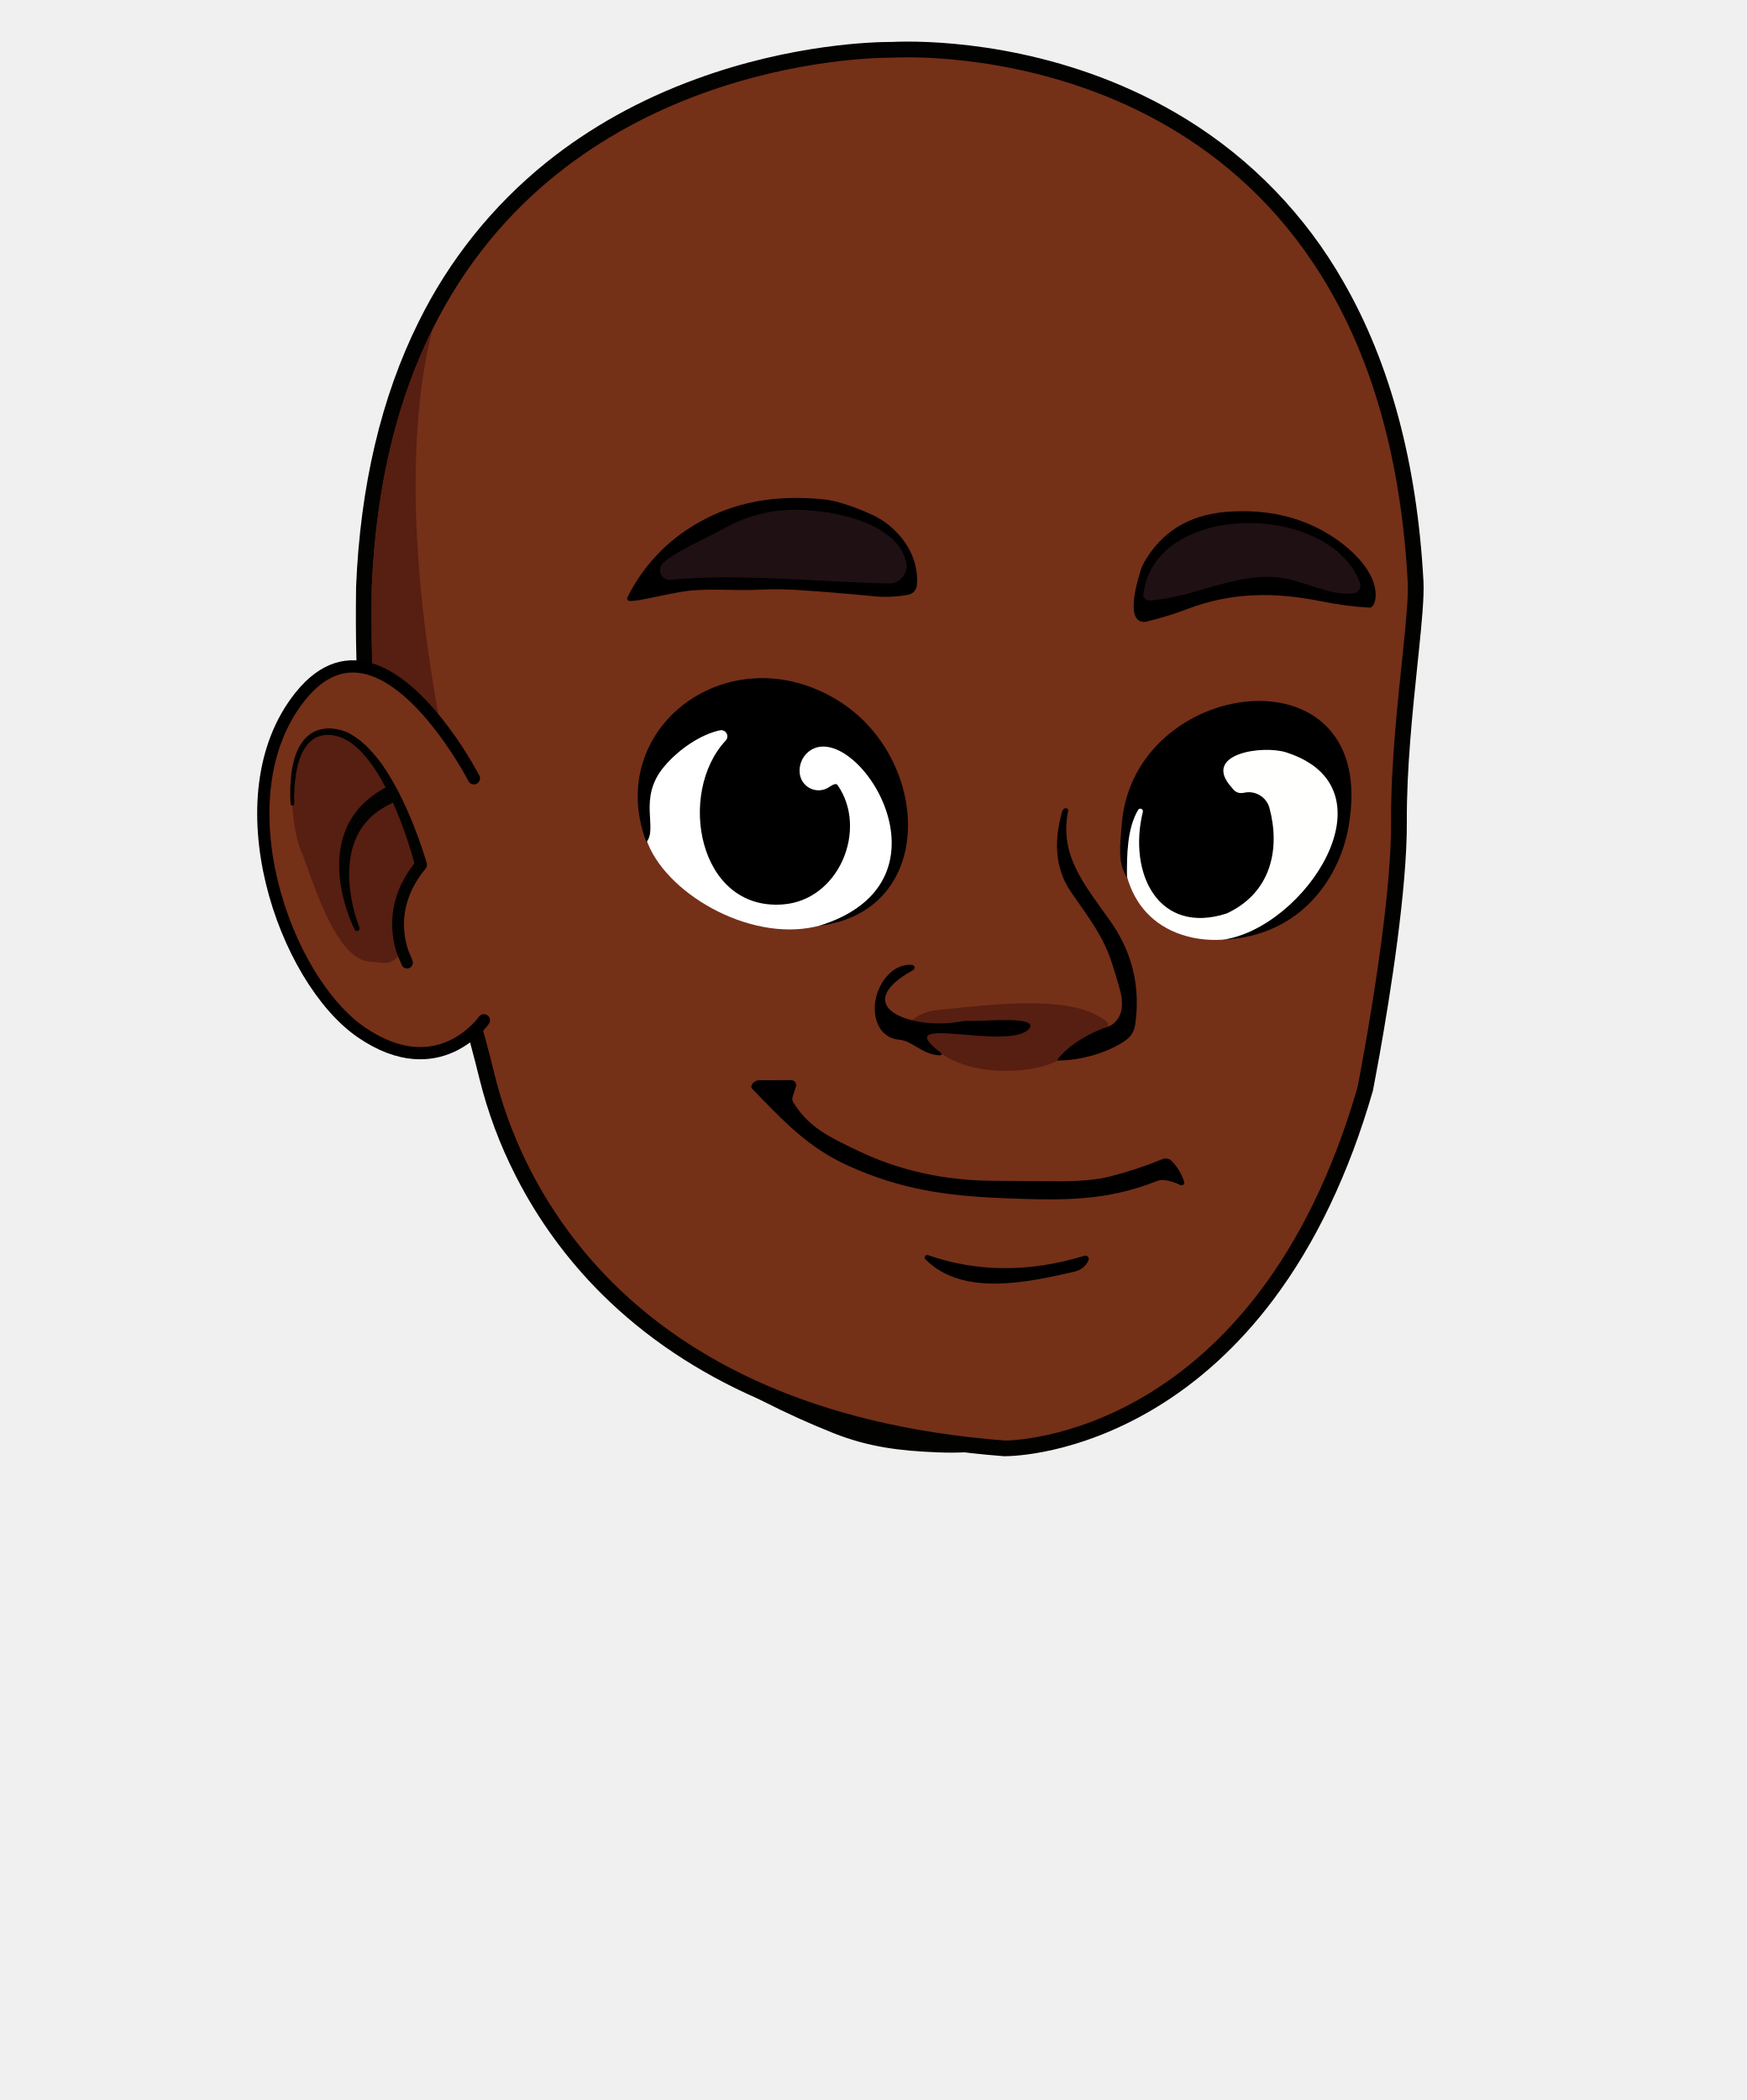
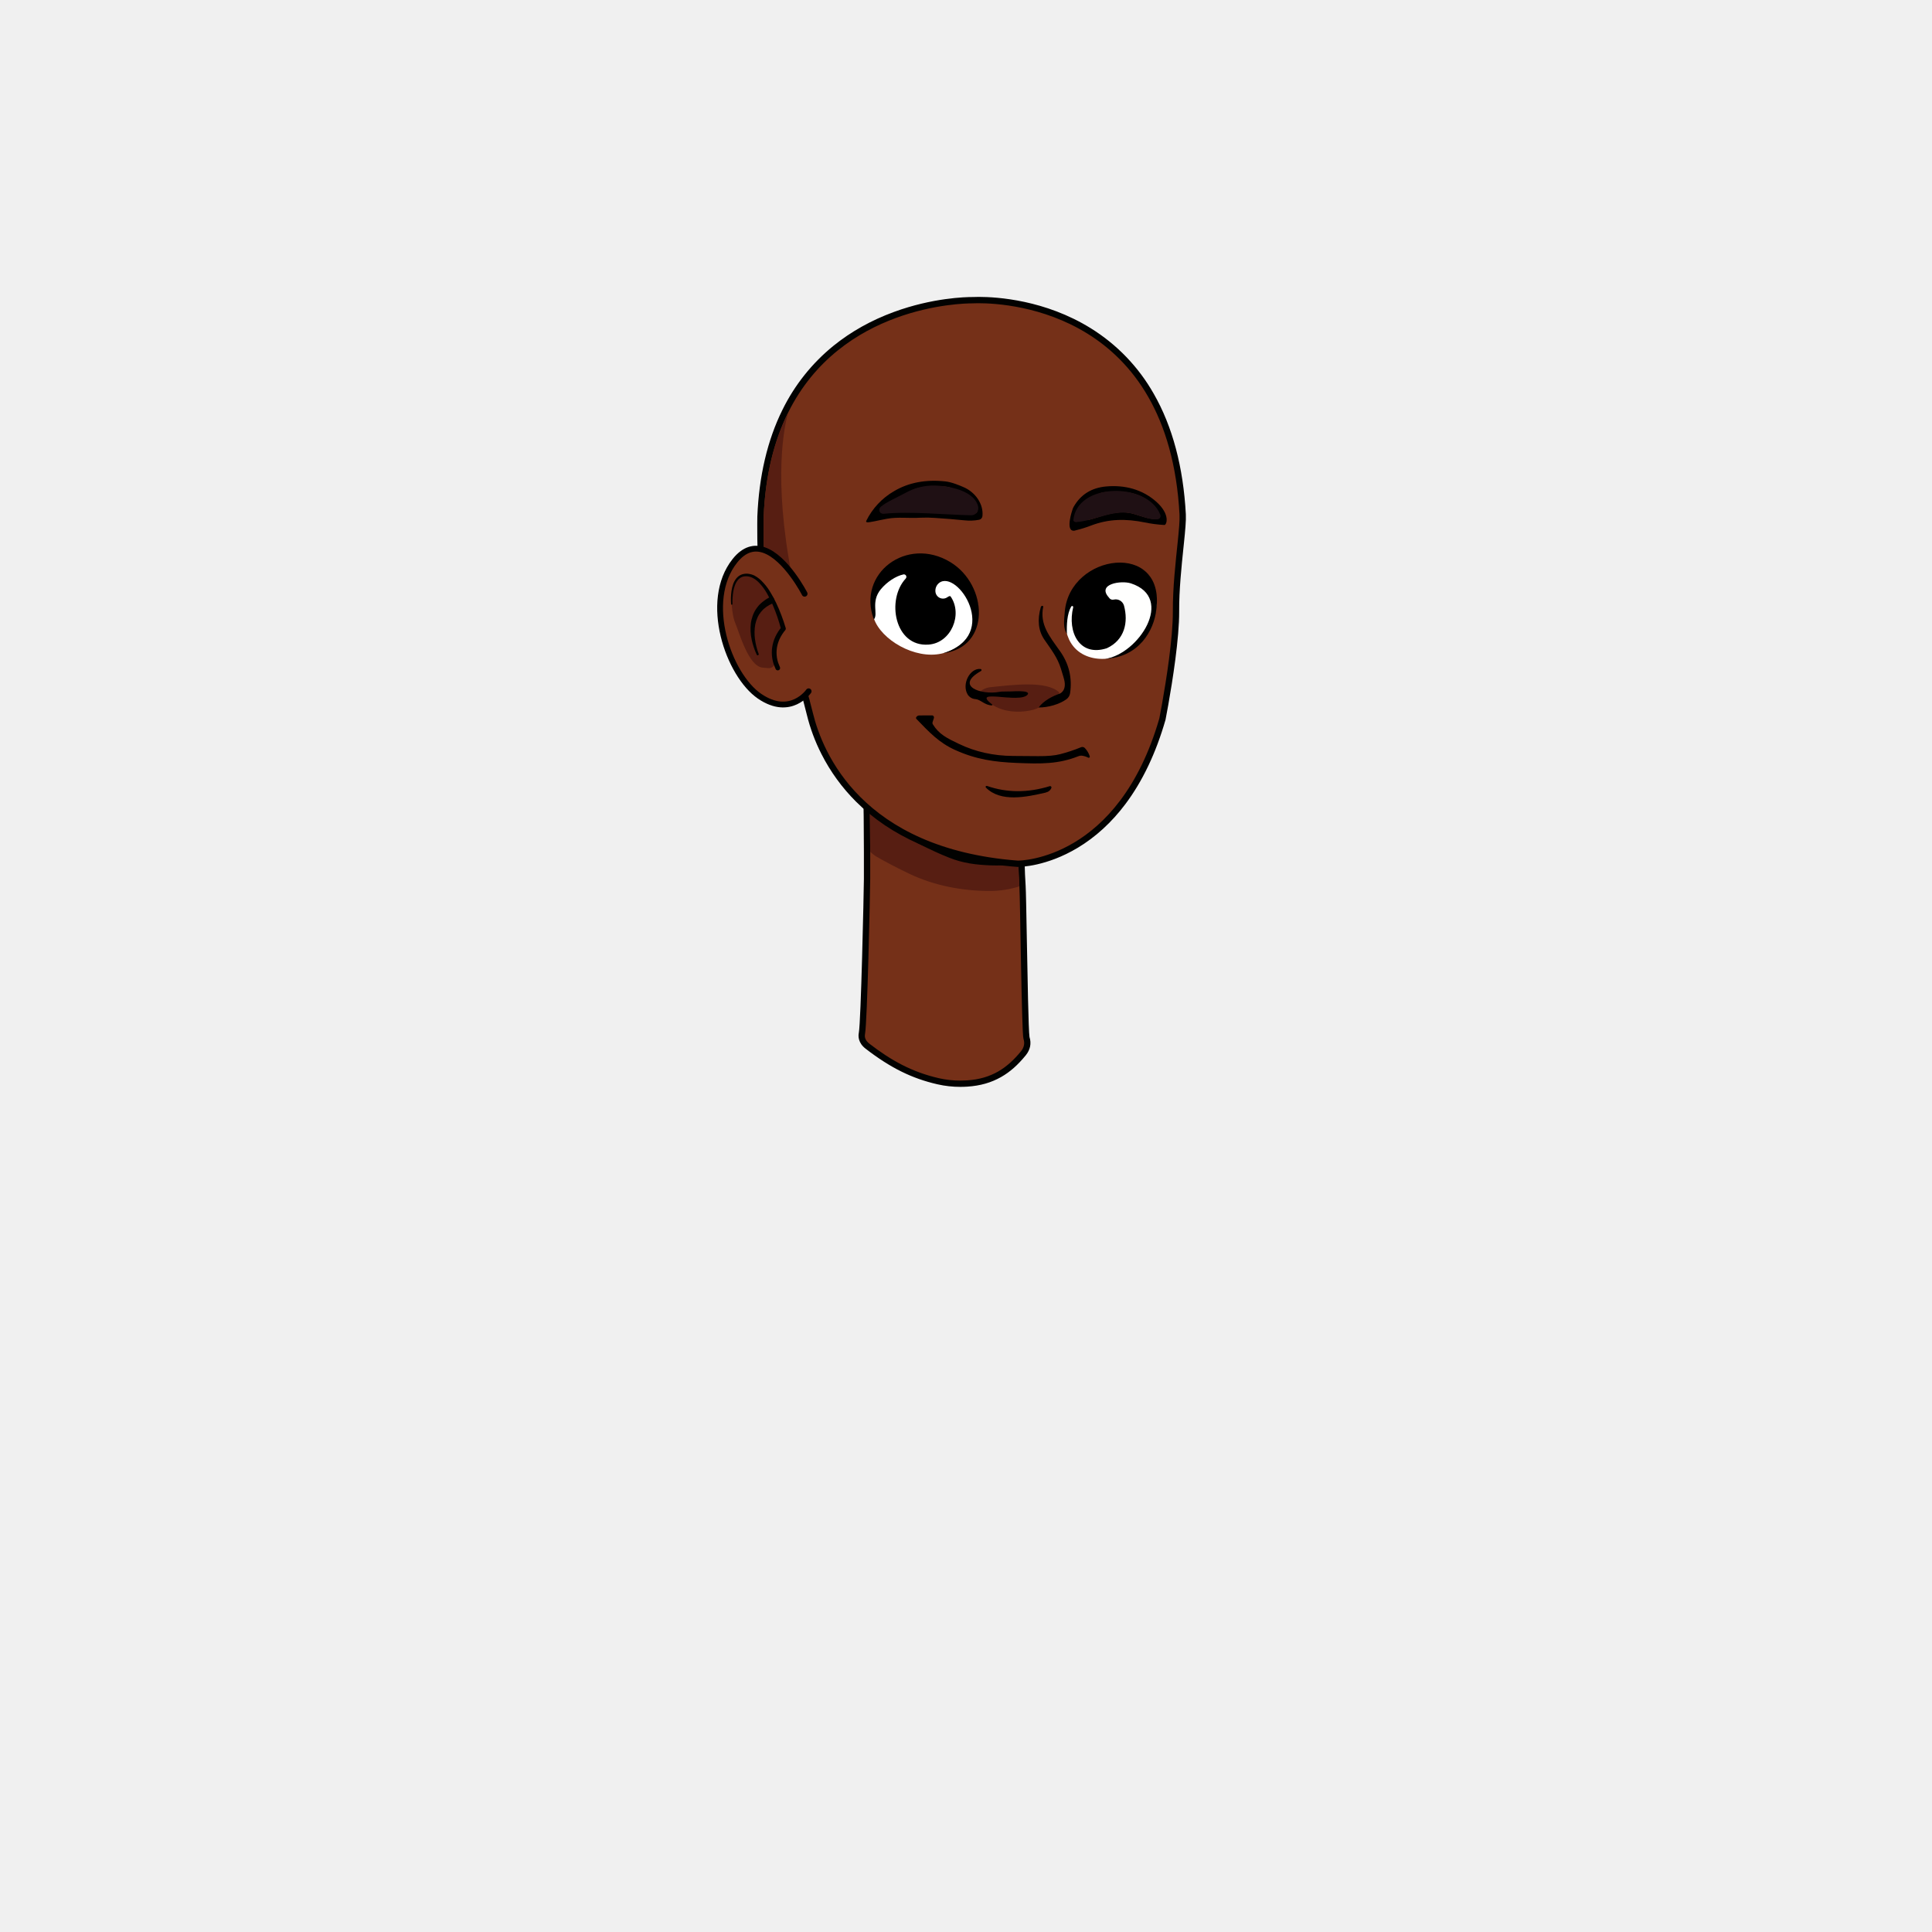
- <svg xmlns="http://www.w3.org/2000/svg" width="1000" height="1202" viewBox="0 0 1000 1202" fill="none">
-   <path d="M583 820C579.53 820.44 602.42 818.55 601 821C594.75 822.62 589.82 826.5 571.13 829.43C559.738 831.172 548.203 831.798 536.69 831.3C515.32 830.45 497.18 828.3 476.95 820.23C449.934 809.455 423.954 796.247 399.329 780.77C394.06 777.448 388.988 773.821 384.14 769.91C370.54 758.95 360.006 749.97 352.54 742.97C332.34 724 317 699.24 305 672C309.5 677.86 313 685.52 317.13 691.52C332.27 713.41 353.349 734.39 372.079 748.57C401.759 771.06 439.17 787.16 475 803C499.59 813.88 510.17 815.06 540 816C555.64 816.5 576.45 820 583 820Z" fill="#020201" />
-   <path d="M575.13 829H575C477.73 821.52 401.24 790.71 347.66 737.42C314.147 704.039 290.344 662.171 278.8 616.3C272.65 591.1 265.14 565.72 255.8 538.71C253.5 532.03 251.1 525.02 248.64 517.86L247.22 513.74C224.3 446.8 212 409.88 210.62 404C207.53 390.62 208.3 338.37 208.33 336.15V336C210.69 279 222.56 228.67 243.6 186.34C260.755 151.466 285.329 120.766 315.6 96.39C340.03 76.75 368.45 60.93 400.07 49.39C454.64 29.5 501.21 28.49 510 28.49H510.89C511.67 28.44 514.67 28.28 519.53 28.28C545.53 28.28 612.8 32.55 676.83 72.11C713.459 94.707 743.814 126.155 765.1 163.56C791.54 209.5 806.76 266.48 810.33 332.92C810.79 341.46 809.4 355.98 807.68 372.67L806.93 379.81C804.13 406.68 800.64 440.12 800.82 470.3C801.05 508.5 791.24 569.52 785.37 602.49C783.13 615.08 781.52 623.2 781.5 623.28V623.47L781.44 623.65C768.01 670.05 749.07 709.65 725.15 741.43C705.85 767.05 683.28 787.65 658.06 802.66C614.22 828.74 576.94 829 575.37 829H575.13Z" fill="#753018" />
-   <path d="M519.53 32.8C566.32 32.8 790.53 47.73 805.84 333.17C806.27 341.17 804.97 355.1 803.2 372.22C800.29 400.38 796.12 437.17 796.32 470.34C796.55 508.49 786.61 569.85 780.94 601.71C778.68 614.4 777.09 622.41 777.09 622.41C718.92 823.28 578.87 824.54 575.37 824.54H575.3C352.56 807.42 296.72 670.67 283.17 615.23C276.74 588.88 268.93 562.9 260.1 537.23C257.36 529.23 254.47 520.85 251.52 512.23C234.9 463.83 216.61 410 215 403C212 390 212.83 336.23 212.83 336.23C215.34 275.65 228.35 227.17 247.63 188.38C323.22 36.28 495.29 33 510 33H511C511 33 514 32.8 519.53 32.8ZM519.53 23.8C514.87 23.8 511.83 23.94 510.79 24H510C501.08 24 453.81 25 398.56 45.21C366.47 56.91 337.62 73 312.81 92.92C282.021 117.699 257.024 148.911 239.57 184.37C218.25 227.28 206.22 278.24 203.84 335.86V336.09C203.75 341.71 203.09 391.35 206.24 405.02C207.63 411.02 220.01 448.12 243.02 515.2L244.51 519.55C246.94 526.63 249.32 533.55 251.6 540.18C260.85 567.05 268.32 592.29 274.44 617.36C279.193 636.643 286.156 655.313 295.19 673C307.909 698.02 324.534 720.853 344.44 740.64C369.26 765.32 399.39 785.51 433.98 800.64C474.53 818.39 521.85 829.45 574.61 833.5H574.95H575.37C579.37 833.5 616.23 832.74 660.37 806.5C686.1 791.19 709.1 770.2 728.75 744.11C753 711.91 772.19 671.8 785.75 624.87L785.86 624.5L785.94 624.12C785.94 624.04 787.57 615.88 789.82 603.25C795.72 570.12 805.57 508.79 805.34 470.25C805.16 440.31 808.64 407.01 811.43 380.25C811.68 377.82 811.93 375.43 812.17 373.11C813.92 356.22 815.32 341.52 814.85 332.65C811.23 265.5 795.85 207.85 769.03 161.3C747.369 123.26 716.488 91.279 679.23 68.3C614.2 28.13 545.89 23.8 519.54 23.8H519.53Z" fill="#020201" />
-   <path d="M251.52 512.28C234.9 463.83 216.61 410 215 403C212 390 212.83 336.23 212.83 336.23C215.34 275.65 228.35 227.17 247.63 188.38C239.63 218.25 226.09 299.57 258.63 446.94C272 507.59 266 521.56 251.52 512.28Z" fill="#571E12" />
-   <path d="M271.27 445.47C271.27 445.47 217.61 341.33 171.81 398.66C126.01 455.99 162.69 560.79 207 591C251.31 621.21 277 584 277 584L271.27 445.47Z" fill="#753018" />
-   <path d="M229.13 540.159C226.59 528.999 226.66 512.209 241 494.999C241 494.999 222 422.999 191 418.999C160 414.999 166.13 472.669 172.06 486.329C177.99 499.989 191.06 548.819 211.53 550.409C214.53 550.639 217.17 550.879 219.45 551.109C220.871 551.253 222.305 551.056 223.635 550.535C224.964 550.015 226.151 549.185 227.097 548.116C228.043 547.046 228.72 545.766 229.074 544.383C229.427 542.999 229.447 541.551 229.13 540.159Z" fill="#571E12" />
-   <path d="M229.83 552.06C229.51 551.06 229.04 550.06 228.5 548.89C227.96 547.72 227.44 546.39 227.01 545.1C226.187 542.546 225.569 539.931 225.16 537.28C224.723 534.635 224.503 531.96 224.5 529.28C224.45 527.94 224.56 526.6 224.6 525.28C224.64 523.96 224.81 522.61 225.05 521.28C225.851 515.99 227.439 510.85 229.76 506.03C232.077 501.276 234.962 496.82 238.35 492.76L237.66 495.85C236.16 490 234.32 484.05 232.33 478.24C230.34 472.43 228.13 466.67 225.67 461.04C223.248 455.413 220.48 449.943 217.38 444.66C214.381 439.407 210.769 434.53 206.62 430.13C205.62 429.02 204.47 428.13 203.38 427.08C202.81 426.61 202.21 426.18 201.63 425.73C201.34 425.51 201.06 425.27 200.75 425.07L199.83 424.49C199.241 424.092 198.63 423.728 198 423.4L196.06 422.4C194.746 421.85 193.383 421.425 191.99 421.13C189.233 420.464 186.357 420.464 183.6 421.13C182.26 421.483 180.979 422.032 179.8 422.76C178.618 423.522 177.536 424.429 176.58 425.46C174.657 427.678 173.137 430.217 172.09 432.96C171.003 435.782 170.189 438.702 169.66 441.68C168.613 447.74 168.201 453.893 168.43 460.04C168.442 460.315 168.344 460.585 168.157 460.788C167.97 460.992 167.711 461.113 167.435 461.125C167.159 461.137 166.89 461.038 166.686 460.852C166.483 460.665 166.362 460.405 166.35 460.13C165.913 453.847 166.13 447.537 167 441.3C167.463 438.124 168.23 434.999 169.29 431.97C170.377 428.838 172.009 425.923 174.11 423.36C175.226 422.062 176.507 420.916 177.92 419.95C179.363 418.99 180.94 418.248 182.6 417.75C185.889 416.81 189.356 416.673 192.71 417.35C194.375 417.646 196.009 418.098 197.59 418.7L199.88 419.7C200.61 420.093 201.318 420.527 202 421L203.07 421.63C203.42 421.85 203.74 422.1 204.07 422.34C204.74 422.82 205.42 423.29 206.07 423.79C207.31 424.85 208.61 425.86 209.74 427.03C214.304 431.535 218.312 436.571 221.68 442.03C225.069 447.393 228.118 452.964 230.81 458.71C233.53 464.42 235.98 470.24 238.21 476.13C240.44 482.02 242.49 487.95 244.3 494.13C244.442 494.622 244.466 495.141 244.371 495.645C244.275 496.149 244.062 496.623 243.75 497.03L243.61 497.22C240.584 500.822 238.005 504.777 235.93 509C233.887 513.197 232.484 517.676 231.77 522.29C231.55 523.43 231.51 524.6 231.37 525.75C231.23 526.9 231.22 528.07 231.26 529.24C231.284 533.906 232.002 538.544 233.39 543C233.748 544.083 234.162 545.148 234.63 546.19C235.11 547.27 235.7 548.54 236.17 549.95C236.451 550.79 236.387 551.708 235.991 552.502C235.595 553.295 234.901 553.898 234.06 554.18C233.219 554.461 232.301 554.396 231.508 554.001C230.715 553.605 230.111 552.91 229.83 552.07V552.06Z" fill="#020201" />
-   <path d="M203 532.07C201.381 528.695 199.984 525.218 198.82 521.66C197.606 518.116 196.604 514.503 195.82 510.84C194.196 503.385 193.761 495.721 194.53 488.13C194.998 484.235 195.901 480.405 197.22 476.71C197.59 475.79 197.89 474.84 198.32 473.94L199.6 471.24C200.54 469.471 201.592 467.765 202.75 466.13C203.914 464.488 205.172 462.915 206.52 461.42C207.936 459.965 209.432 458.59 211 457.3C214.066 454.748 217.383 452.513 220.9 450.63C222.022 449.995 223.35 449.831 224.593 450.175C225.835 450.52 226.89 451.343 227.525 452.465C228.16 453.587 228.324 454.915 227.98 456.158C227.635 457.4 226.812 458.455 225.69 459.09C225.594 459.151 225.494 459.205 225.39 459.25L225.14 459.37C222.09 460.711 219.185 462.36 216.47 464.29C215.126 465.247 213.838 466.278 212.61 467.38C211.418 468.517 210.293 469.723 209.24 470.99C208.182 472.26 207.207 473.596 206.32 474.99L205.08 477.16C204.66 477.88 204.36 478.66 203.98 479.41C202.598 482.516 201.565 485.766 200.9 489.1C199.666 496.036 199.541 503.125 200.53 510.1C200.988 513.643 201.656 517.156 202.53 520.62C203.387 524.094 204.463 527.511 205.75 530.85V530.9C205.885 531.259 205.877 531.655 205.729 532.009C205.581 532.362 205.303 532.645 204.952 532.8C204.601 532.955 204.205 532.97 203.844 532.841C203.483 532.713 203.184 532.451 203.01 532.11L203 532.07Z" fill="#020201" />
-   <path d="M271.27 445.47C271.27 445.47 244.83 394.16 213.27 383.4C199.85 378.83 185.5 381.57 171.85 398.66C126 456 162.69 560.79 207 591C251.31 621.21 277 584 277 584" stroke="black" stroke-width="7" stroke-linecap="round" stroke-linejoin="round" />
-   <path d="M360 343.89C359.806 343.848 359.625 343.763 359.47 343.64C359.312 343.522 359.186 343.367 359.1 343.19C359.012 343.01 358.967 342.811 358.97 342.61C358.967 342.413 359.012 342.217 359.1 342.04C367.867 324.237 381.764 309.466 399 299.63C419.666 287.464 444.04 282.887 472.12 285.9C480.91 286.84 492.91 291.76 498.95 294.5C514.35 301.5 526.58 317.59 524.83 335.14C524.707 336.402 524.181 337.591 523.33 338.53C522.471 339.472 521.337 340.119 520.09 340.38C513.273 341.688 506.299 341.967 499.4 341.21C485.24 339.804 471.153 338.65 457.14 337.75C450.288 337.244 443.413 337.15 436.55 337.47C419.04 338.47 404.55 336.17 389 338.91C376.64 341.1 363.21 344.67 360 343.89ZM381.36 330.6L444.36 327.01C444.753 326.98 445.147 326.98 445.54 327.01C467.22 329.264 486.103 330.98 502.19 332.16C506.332 332.557 510.512 332.266 514.56 331.3C515.086 331.165 515.58 330.923 516.01 330.59C516.439 330.259 516.796 329.844 517.06 329.37C517.324 328.898 517.489 328.377 517.546 327.839C517.602 327.301 517.549 326.757 517.39 326.24C513.39 313.45 504.5 302.73 491.04 298.78C487.553 297.76 483.373 296.367 478.5 294.6C468.14 290.83 434.02 293.71 427.9 296.92C411.229 305.6 395.141 315.357 379.74 326.13C379.42 326.359 379.16 326.663 378.983 327.014C378.807 327.366 378.718 327.755 378.725 328.149C378.732 328.542 378.834 328.928 379.023 329.273C379.212 329.618 379.482 329.912 379.81 330.13C380.269 330.46 380.825 330.626 381.39 330.6H381.36Z" fill="black" />
-   <path d="M379.81 321.94C388.15 314.94 403.61 308.44 415.05 302.18C427.776 295.089 442.154 291.497 456.72 291.77C483.45 292.49 514.46 301.52 518.72 321.84C519.043 323.319 519.026 324.852 518.67 326.323C518.314 327.795 517.629 329.166 516.666 330.334C515.703 331.502 514.488 332.436 513.111 333.066C511.735 333.696 510.233 334.005 508.72 333.97C473.1 333.39 422.04 327.97 383.97 331.9C382.769 332.015 381.563 331.742 380.528 331.122C379.493 330.502 378.684 329.567 378.219 328.454C377.754 327.34 377.658 326.107 377.944 324.935C378.23 323.764 378.884 322.714 379.81 321.94Z" fill="#1F1014" />
-   <path d="M773.13 315.14C752.94 296.99 727.43 290.76 701.43 293.05C680.403 294.87 664.89 304.507 654.89 321.96C654.021 323.456 653.365 325.064 652.94 326.74C652.94 326.74 643.25 354.79 654.13 355.89C654.486 356.002 654.865 356.019 655.23 355.94H655.42C656.238 355.883 657.042 355.694 657.8 355.38C665.271 353.576 672.62 351.294 679.8 348.55C705.14 338.91 729.66 338.8 756.14 344.14C765.387 346.048 774.763 347.268 784.19 347.79C787.56 347.91 793 333 773.13 315.14ZM777.13 336.72C776.765 337.367 776.246 337.913 775.62 338.31C774.99 338.719 774.268 338.966 773.52 339.03C762.98 339.94 754.66 336.15 740.71 332.03C719.71 325.8 699.62 333.76 679.86 339.64C678.32 340.088 676.732 340.353 675.13 340.43C672.549 340.551 669.975 340.805 667.42 341.19C668.064 339.159 668.591 337.092 669 335L678.4 308.5C683.5 306.34 688.72 304.73 692.9 302.74C694.46 302.009 696.128 301.532 697.84 301.33C730.65 297.63 760.99 302.48 777.14 332.54C777.494 333.18 777.679 333.899 777.679 334.63C777.679 335.361 777.494 336.081 777.14 336.72H777.13Z" fill="black" />
-   <path d="M654.43 341.43C658.83 287.35 759.78 286.43 778.31 332.94C778.652 333.613 778.824 334.359 778.813 335.114C778.801 335.868 778.606 336.609 778.243 337.271C777.881 337.933 777.362 338.497 776.732 338.913C776.103 339.329 775.381 339.585 774.63 339.66C763.99 340.6 755.63 336.66 741.51 332.42C713.21 324.19 687.2 341.26 659.51 343.6C658.542 343.871 657.512 343.803 656.588 343.409C655.664 343.014 654.903 342.316 654.43 341.43Z" fill="#1F1014" />
-   <path d="M519 468C519 498.38 492 532 452 532C412 532 368 499.38 368 469C368 438.62 399 410 439 410C479 410 519 437.62 519 468Z" fill="white" />
-   <path d="M469 529.9C552.2 504.19 488.73 409.69 462.89 430.22C461.056 431.709 459.628 433.638 458.74 435.827C457.852 438.016 457.532 440.394 457.81 442.74L457.87 443.17C458.148 444.987 458.884 446.703 460.008 448.157C461.132 449.612 462.608 450.755 464.297 451.482C465.985 452.208 467.831 452.492 469.66 452.308C471.488 452.125 473.24 451.478 474.75 450.43C476.75 449.07 478.75 448.1 479.5 449.43C497.06 474.61 480.33 515.57 447.81 517.7C399.52 521.08 387.51 453.79 415.43 423.87C415.937 423.323 416.257 422.629 416.345 421.889C416.433 421.148 416.284 420.399 415.92 419.748C415.556 419.097 414.995 418.579 414.318 418.267C413.64 417.954 412.882 417.865 412.15 418.01C401.32 420.29 388.5 428.77 380 439.01C365 457.01 376.79 474.23 370 482.01C345.51 416.57 417 363.18 478.88 400.43C533 433 537.06 521.44 469 529.9Z" fill="black" />
-   <path d="M765.61 491.569C750.97 528.419 705.69 546.719 673.52 533.939C641.35 521.159 635.85 482.849 650.52 446.009C665.19 409.169 714.66 395.539 746.84 408.319C760.43 413.719 766.18 424.029 769.84 435.539C774.88 451.269 774.06 470.289 765.61 491.569Z" fill="#FFFFFE" />
-   <path d="M699.69 537.92C746.8 531.64 800.14 451.35 736.53 430.72C722.96 426.24 687.4 431.36 705.17 450.85C707.24 453.85 709.67 454.27 712.17 453.75C715.223 453.061 718.423 453.565 721.117 455.158C723.81 456.751 725.793 459.313 726.66 462.32C732.94 485.59 727.91 510.93 702.21 522.85C663.21 535.41 645.64 500.04 654.21 464.69C654.295 464.343 654.251 463.978 654.088 463.662C653.925 463.345 653.653 463.097 653.323 462.965C652.992 462.832 652.625 462.824 652.288 462.94C651.951 463.057 651.668 463.291 651.49 463.6C645.24 474.16 645 489.4 645.13 502.35C639.85 494.01 641.03 484.74 642.24 470.9C649.48 387.68 785.81 369.9 772.76 467.82C769.53 497.78 747.84 535.83 699.69 537.92Z" fill="black" />
-   <path d="M633.21 587.94C626.18 590.472 619.834 594.6 614.67 600C609.764 605.123 603.499 608.741 596.61 610.43C574.32 615.96 545.77 613.07 530.41 595.78C530.084 595.412 529.864 594.961 529.776 594.477C529.687 593.994 529.732 593.495 529.906 593.035C530.08 592.574 530.376 592.171 530.763 591.867C531.149 591.563 531.612 591.37 532.1 591.31C543.1 590.01 562.01 593.64 574.93 592.96C580.59 592.67 580.43 584.27 574.76 584.21C570.95 584.21 566.87 584.21 563.29 584.14C562.21 584.14 549.29 588.77 550 587.96C550.71 587.15 523.13 587.58 521 586.96C519.55 586.54 520.16 585.7 521.35 584.55C525.089 581.281 529.681 579.144 534.59 578.39C567.46 574.9 615.53 568.67 633.72 585.09C633.948 585.277 634.121 585.522 634.223 585.798C634.325 586.075 634.351 586.374 634.299 586.664C634.247 586.954 634.119 587.225 633.928 587.45C633.736 587.674 633.489 587.843 633.21 587.94Z" fill="#571E12" />
-   <path d="M549.15 584.81C551.128 584.449 553.14 584.298 555.15 584.36C563.95 584.63 594.37 581.36 589.27 588.7C577.91 602.35 507.18 578.83 538.74 602.7C538.87 602.793 538.967 602.925 539.017 603.077C539.066 603.23 539.066 603.394 539.016 603.546C538.965 603.698 538.868 603.829 538.737 603.922C538.607 604.015 538.45 604.063 538.29 604.06C527.86 603.76 522.53 595.82 514.87 595.12C512.643 594.985 510.479 594.328 508.552 593.202C506.626 592.077 504.991 590.514 503.78 588.64C494.89 574 506.91 550.73 522.16 552.31C522.488 552.347 522.795 552.487 523.039 552.71C523.282 552.932 523.449 553.227 523.514 553.55C523.58 553.873 523.541 554.209 523.404 554.509C523.266 554.809 523.037 555.058 522.75 555.22C484.68 576.46 522.69 589.64 549.15 584.81Z" fill="black" />
-   <path d="M605 607C611.3 598 624.85 590.56 635.66 587.09C641.073 583.85 643.17 578.247 641.95 570.28C641.61 567.907 639.857 561.743 636.69 551.79C631.64 535.89 623.92 526.28 613.16 510.68C604.493 498.087 602.8 482.617 608.08 464.27C608.209 463.849 608.451 463.472 608.78 463.18C609.113 462.889 609.523 462.698 609.96 462.63H610.15C610.34 462.608 610.532 462.632 610.71 462.7C610.894 462.76 611.06 462.866 611.19 463.01C611.321 463.149 611.417 463.317 611.47 463.5C611.515 463.684 611.515 463.876 611.47 464.06C606.33 489.06 620.17 505.63 635.16 526.61C648.153 544.73 653.03 564.78 649.79 586.76C649.538 588.436 648.96 590.046 648.09 591.5C647.22 592.948 646.071 594.209 644.71 595.21C634.81 602.45 618.24 607.2 605 607Z" fill="black" />
-   <path d="M677.87 676.47C677.95 676.758 677.95 677.062 677.87 677.35C677.791 677.641 677.627 677.902 677.4 678.1C677.179 678.297 676.904 678.423 676.61 678.46C676.314 678.508 676.01 678.463 675.74 678.33C672.797 676.781 669.587 675.8 666.28 675.44C664.853 675.339 663.422 675.558 662.09 676.08C632.99 687.57 608.66 687.18 574.27 685.81C541.79 684.5 515.61 680.81 485.81 667.35C462.81 657.01 449.02 642.23 430.59 623.2C430.332 622.921 430.158 622.574 430.09 622.2C430.04 621.822 430.11 621.437 430.29 621.1C430.747 620.188 431.469 619.436 432.362 618.942C433.254 618.447 434.275 618.234 435.29 618.33C441.07 618.33 446.91 618.3 452.81 618.24C453.273 618.24 453.728 618.35 454.14 618.56C454.557 618.759 454.918 619.058 455.19 619.43C455.458 619.806 455.639 620.236 455.72 620.69C455.789 621.143 455.751 621.605 455.61 622.04L453.75 627.7C453.567 628.236 453.506 628.805 453.57 629.367C453.634 629.929 453.822 630.47 454.12 630.95C462.96 645.24 474.12 650.51 491.24 658.72C514.74 669.974 540.457 675.69 568.39 675.87L604.39 676.14C617.63 676.24 627.99 675.317 635.47 673.37C645.665 670.79 655.664 667.489 665.39 663.49C666.277 663.117 667.255 663.013 668.2 663.191C669.146 663.369 670.019 663.821 670.71 664.49C674.013 667.86 676.467 671.966 677.87 676.47Z" fill="black" />
-   <path d="M529.75 720.81C529.529 720.573 529.389 720.272 529.35 719.95C529.318 719.629 529.392 719.306 529.56 719.03C529.73 718.751 529.992 718.539 530.3 718.43C530.605 718.325 530.936 718.325 531.24 718.43C559.64 728.264 589.51 728.374 620.85 718.76C621.178 718.676 621.522 718.676 621.85 718.76C622.107 718.83 622.346 718.954 622.551 719.122C622.757 719.291 622.925 719.501 623.044 719.739C623.163 719.977 623.23 720.237 623.241 720.502C623.253 720.768 623.208 721.033 623.11 721.28C621.71 724.76 618.864 727 614.57 728C587.92 734.07 551 742.22 529.75 720.81Z" fill="black" />
+ <svg xmlns="http://www.w3.org/2000/svg" width="1000" height="1000" viewBox="0 0 1000 1000" fill="none">
+   <path d="M497.064 560.953C493.211 560.955 489.37 560.525 485.612 559.67C472.613 556.704 461.675 551.289 449.039 541.538C446.016 539.199 445.791 536.641 446.135 534.902C447.275 529.036 448.731 462.534 448.789 455.013C448.807 452.739 448.811 446.934 448.789 440.896C448.789 434.111 448.731 427.458 448.676 422.64C448.626 418.417 448.564 415.717 448.499 414.369L448.346 411.377L450.938 412.86C451.337 413.09 452.953 413.877 454.666 414.707C461.436 417.987 464.594 419.601 465.414 420.388C466.561 421.325 475.233 424.072 478.94 425.242C482.45 426.335 482.933 426.521 483.274 426.725C486.025 428.405 488.984 429.659 492.12 430.985C494.48 431.983 496.923 433.018 499.504 434.319C503.638 436.403 505.617 437.333 506.401 437.333C506.69 437.311 506.975 437.254 507.25 437.161C508.23 436.899 509.715 436.498 512.917 436.498C514.209 436.498 515.704 436.564 517.356 436.695C520.529 436.728 522.1 438.787 523.251 440.295C524.238 441.585 524.703 442.117 525.484 442.117C525.844 442.105 526.2 442.031 526.536 441.898L528.761 441.1L528.722 443.473C528.722 444.325 528.722 445.582 528.747 447.011C528.823 450.487 529.012 454.74 529.266 458.671C529.433 461.284 529.629 472.588 529.872 485.68C530.235 505.223 530.754 534.731 531.302 537.147C532.232 539.997 531.665 542.781 529.698 545.2C521.494 555.246 512.521 560.067 500.596 560.829C499.417 560.913 498.23 560.953 497.064 560.953Z" fill="#753018" />
+   <path d="M450.132 414.285C451.526 415.083 463.153 420.48 464.289 421.573C465.926 423.169 481.713 427.702 482.439 428.132C487.347 431.135 492.755 432.749 498.774 435.785C503.78 438.306 505.308 438.973 506.397 438.973C507.638 438.973 508.368 438.139 512.909 438.139C514.089 438.139 515.519 438.193 517.265 438.335H517.291C521.788 438.335 521.944 443.75 525.462 443.75C526.018 443.742 526.568 443.636 527.088 443.437C527.088 444.289 527.088 445.532 527.113 447.041C527.182 450.167 527.357 454.441 527.636 458.785C528.079 465.708 528.783 534.728 529.741 537.64C530.516 539.981 530.08 542.158 528.435 544.169C521.385 552.802 513.301 558.381 500.484 559.201C499.334 559.278 498.192 559.316 497.057 559.314C493.326 559.319 489.606 558.902 485.967 558.071C471.97 554.879 461.116 548.79 450.03 540.238C448.131 538.78 447.365 537.109 447.732 535.224C448.934 529.051 450.368 461.492 450.419 455.028C450.437 452.907 450.44 447.318 450.419 440.893C450.419 434.808 450.368 427.972 450.306 422.623C450.259 418.833 450.201 415.787 450.125 414.285M446.556 408.455L446.861 414.438C446.93 415.758 446.988 418.447 447.039 422.648C447.115 429.185 447.141 436.881 447.152 440.868C447.17 446.928 447.152 452.725 447.152 454.966C447.094 462.28 445.623 528.938 444.527 534.56C444.164 536.346 444.164 539.804 448.037 542.803C460.873 552.704 471.995 558.217 485.249 561.238C489.124 562.12 493.086 562.564 497.061 562.56C498.258 562.56 499.485 562.52 500.691 562.44C507.344 562.014 513.083 560.378 518.231 557.43C522.79 554.824 526.834 551.257 530.936 546.217C533.259 543.371 533.927 540.096 532.867 536.743C532.34 533.522 531.825 504.735 531.48 485.633C531.233 471.987 531.041 461.219 530.87 458.555C530.62 454.638 530.431 450.408 530.355 446.95C530.322 445.547 530.315 444.311 530.329 443.473L530.409 438.736L525.999 440.35C525.855 440.406 525.705 440.445 525.552 440.467C525.189 440.106 524.858 439.715 524.561 439.297C523.364 437.727 521.363 435.107 517.439 435.056C515.766 434.925 514.249 434.859 512.927 434.859C509.511 434.859 507.903 435.293 506.84 435.588L506.408 435.697C505.591 435.551 502.259 433.875 500.255 432.862C497.623 431.536 495.173 430.49 492.774 429.484C489.695 428.18 486.788 426.933 484.152 425.337C483.637 425.028 483.139 424.86 479.47 423.698C476.319 422.703 468.017 420.072 466.452 419.103C465.458 418.232 463.116 416.996 455.414 413.25C453.878 412.503 452.147 411.658 451.784 411.454L446.564 408.455H446.556Z" fill="#020201" />
+   <path d="M527.636 458.785C522.797 460.324 517.756 461.125 512.68 461.161C498.215 461.227 483.492 458.381 470.721 452.288C464.349 449.249 458.566 446.227 453.37 443.222C452.321 442.536 451.335 441.757 450.426 440.894C450.426 434.808 450.194 419.635 450.132 414.293C461.69 420.633 471.632 436.765 484.791 440.996C495.87 444.552 504.219 447.445 516.782 447.682C520.238 447.77 523.695 447.556 527.113 447.041C527.182 450.167 527.356 454.442 527.636 458.785Z" fill="#571E12" />
+   <path d="M529.629 443.801C528.37 443.962 536.679 443.273 536.163 444.166C533.895 444.756 532.105 446.17 525.321 447.237C521.185 447.872 516.998 448.1 512.819 447.919C505.061 447.609 498.477 446.826 491.133 443.885C481.327 439.959 471.896 435.146 462.957 429.506C461.044 428.295 459.203 426.974 457.443 425.549C452.506 421.555 448.683 418.283 445.972 415.732C438.64 408.82 433.071 399.797 428.715 389.871C430.349 392.006 431.619 394.798 433.119 396.984C438.614 404.961 446.266 412.606 453.065 417.773C463.839 425.968 477.419 431.835 490.425 437.607C499.352 441.571 503.192 442.001 514.02 442.344C519.698 442.526 527.252 443.801 529.629 443.801Z" fill="#020201" />
+   <path d="M526.772 447.081H526.725C491.416 444.356 463.65 433.129 444.201 413.71C432.036 401.546 423.395 386.29 419.205 369.575C416.972 360.392 414.246 351.144 410.856 341.302C410.021 338.868 409.15 336.313 408.257 333.704L407.741 332.203C399.421 307.81 394.956 294.357 394.455 292.214C393.334 287.339 393.613 268.299 393.624 267.49V267.436C394.481 246.665 398.79 228.325 406.427 212.901C412.654 200.193 421.575 189.006 432.563 180.123C441.431 172.967 451.748 167.202 463.226 162.997C483.035 155.749 499.94 155.381 503.13 155.381H503.453C503.737 155.363 504.826 155.305 506.59 155.305C516.028 155.305 540.447 156.861 563.69 171.276C576.986 179.51 588.005 190.97 595.732 204.6C605.329 221.34 610.854 242.103 612.15 266.313C612.317 269.425 611.812 274.716 611.188 280.798L610.916 283.4C609.899 293.191 608.633 305.376 608.698 316.374C608.781 330.293 605.22 352.529 603.09 364.543C602.276 369.13 601.692 372.089 601.685 372.118V372.188L601.663 372.253C596.788 389.161 589.913 403.591 581.23 415.171C574.224 424.507 566.031 432.014 556.876 437.483C540.962 446.986 527.43 447.081 526.86 447.081H526.772Z" fill="#753018" />
+   <path d="M506.589 156.951C523.574 156.951 604.962 162.392 610.52 266.404C610.676 269.319 610.204 274.395 609.562 280.634C608.505 290.895 606.992 304.301 607.064 316.388C607.148 330.289 603.54 352.649 601.481 364.258C600.661 368.882 600.084 371.801 600.084 371.801C578.968 444.997 528.13 445.456 526.859 445.456H526.834C445.979 439.217 425.709 389.387 420.791 369.185C418.457 359.583 415.622 350.116 412.416 340.762C411.422 337.847 410.373 334.793 409.302 331.652C403.269 314.016 396.63 294.4 396.045 291.85C394.956 287.112 395.257 267.519 395.257 267.519C396.169 245.444 400.891 227.778 407.89 213.644C435.329 158.219 497.79 157.024 503.13 157.024H503.493C503.493 157.024 504.582 156.951 506.589 156.951ZM506.589 153.672C504.898 153.672 503.794 153.723 503.417 153.745H503.13C499.892 153.745 482.733 154.109 462.677 161.474C451.029 165.737 440.556 171.6 431.55 178.859C420.374 187.888 411.3 199.262 404.964 212.182C397.225 227.818 392.858 246.388 391.994 267.384V267.468C391.961 269.516 391.722 287.604 392.865 292.586C393.37 294.772 397.864 308.291 406.216 332.734L406.757 334.32C407.639 336.899 408.503 339.421 409.331 341.837C412.689 351.628 415.4 360.825 417.622 369.961C419.347 376.987 421.875 383.791 425.154 390.236C429.771 399.353 435.806 407.673 443.032 414.883C452.041 423.876 462.979 431.233 475.535 436.747C490.254 443.215 507.432 447.245 526.584 448.721H526.707H526.859C528.311 448.721 541.692 448.444 557.714 438.882C567.054 433.303 575.403 425.655 582.536 416.148C591.339 404.414 598.305 389.798 603.227 372.697L603.267 372.563L603.296 372.424C603.296 372.395 603.888 369.422 604.705 364.819C606.846 352.747 610.422 330.399 610.339 316.355C610.273 305.445 611.536 293.311 612.549 283.56C612.64 282.674 612.731 281.803 612.818 280.958C613.453 274.803 613.961 269.447 613.791 266.215C612.477 241.746 606.894 220.738 597.158 203.776C589.295 189.914 578.085 178.261 564.561 169.887C540.955 155.25 516.158 153.672 506.593 153.672H506.589Z" fill="#020201" />
+   <path d="M409.302 331.671C403.269 314.017 396.63 294.401 396.045 291.85C394.956 287.113 395.257 267.52 395.257 267.52C396.169 245.445 400.891 227.779 407.89 213.645C404.986 224.529 400.071 254.161 411.883 307.862C416.736 329.962 414.558 335.053 409.302 331.671Z" fill="#571E12" />
+   <path d="M416.471 307.324C416.471 307.324 396.993 269.377 380.367 290.267C363.742 311.158 377.057 349.346 393.141 360.355C409.226 371.363 418.551 357.804 418.551 357.804L416.471 307.324Z" fill="#753018" />
+   <path d="M401.174 341.83C400.252 337.763 400.278 331.645 405.483 325.374C405.483 325.374 398.586 299.137 387.333 297.68C376.08 296.222 378.305 317.237 380.458 322.214C382.611 327.192 387.355 344.985 394.786 345.565C395.875 345.648 396.833 345.736 397.661 345.82C398.176 345.872 398.697 345.8 399.18 345.611C399.662 345.421 400.093 345.119 400.436 344.729C400.78 344.339 401.026 343.873 401.154 343.369C401.282 342.864 401.289 342.337 401.174 341.83Z" fill="#571E12" />
+   <path d="M401.428 346.165C401.312 345.801 401.142 345.436 400.946 345.01C400.75 344.584 400.561 344.099 400.405 343.629C400.106 342.699 399.882 341.746 399.733 340.78C399.575 339.816 399.495 338.841 399.494 337.864C399.475 337.376 399.515 336.888 399.53 336.407C399.544 335.926 399.606 335.434 399.693 334.949C399.984 333.022 400.56 331.149 401.403 329.392C402.244 327.66 403.291 326.036 404.521 324.557L404.271 325.683C403.726 323.551 403.058 321.383 402.336 319.266C401.614 317.149 400.811 315.05 399.918 312.998C399.039 310.948 398.034 308.955 396.909 307.029C395.82 305.116 394.509 303.338 393.003 301.735C392.64 301.33 392.223 301.006 391.827 300.623C391.62 300.452 391.402 300.295 391.192 300.132C391.087 300.051 390.985 299.964 390.872 299.891L390.538 299.68C390.325 299.535 390.103 299.402 389.874 299.282L389.17 298.918C388.693 298.718 388.198 298.563 387.692 298.455C386.692 298.213 385.648 298.213 384.647 298.455C384.16 298.584 383.696 298.784 383.268 299.049C382.839 299.327 382.446 299.657 382.099 300.033C381.401 300.842 380.849 301.767 380.469 302.766C380.074 303.794 379.779 304.859 379.587 305.944C379.207 308.152 379.057 310.394 379.14 312.634C379.145 312.734 379.109 312.832 379.041 312.907C378.973 312.981 378.879 313.025 378.779 313.029C378.679 313.034 378.581 312.998 378.507 312.93C378.433 312.862 378.389 312.767 378.385 312.667C378.226 310.377 378.306 308.078 378.621 305.805C378.789 304.648 379.068 303.509 379.452 302.405C379.847 301.264 380.439 300.202 381.202 299.268C381.607 298.795 382.072 298.377 382.585 298.025C383.109 297.675 383.681 297.405 384.284 297.224C385.478 296.881 386.737 296.831 387.954 297.078C388.558 297.186 389.151 297.351 389.725 297.57L390.557 297.934C390.822 298.077 391.079 298.236 391.326 298.408L391.715 298.638C391.842 298.718 391.958 298.809 392.078 298.896C392.321 299.071 392.568 299.242 392.804 299.425C393.254 299.811 393.726 300.179 394.136 300.605C395.792 302.247 397.248 304.082 398.47 306.071C399.7 308.026 400.807 310.056 401.784 312.149C402.771 314.23 403.661 316.351 404.47 318.497C405.28 320.643 406.024 322.804 406.681 325.056C406.733 325.235 406.741 325.425 406.707 325.608C406.672 325.792 406.595 325.965 406.481 326.113L406.431 326.182C405.332 327.495 404.396 328.936 403.643 330.474C402.901 332.004 402.392 333.636 402.133 335.317C402.053 335.733 402.038 336.159 401.987 336.578C401.937 336.997 401.933 337.423 401.947 337.85C401.956 339.55 402.217 341.24 402.721 342.864C402.851 343.259 403.001 343.647 403.171 344.026C403.345 344.42 403.559 344.883 403.73 345.396C403.832 345.703 403.808 346.037 403.665 346.326C403.521 346.615 403.269 346.835 402.964 346.938C402.659 347.04 402.325 347.017 402.038 346.873C401.75 346.728 401.53 346.475 401.428 346.169V346.165Z" fill="#020201" />
+   <path d="M391.689 338.881C391.101 337.651 390.594 336.384 390.172 335.087C389.731 333.796 389.367 332.479 389.083 331.145C388.493 328.428 388.335 325.635 388.614 322.869C388.784 321.45 389.112 320.054 389.591 318.708C389.725 318.373 389.834 318.026 389.99 317.699L390.455 316.715C390.796 316.07 391.178 315.448 391.598 314.853C392.021 314.254 392.478 313.681 392.967 313.136C393.481 312.606 394.024 312.105 394.593 311.635C395.706 310.705 396.91 309.891 398.187 309.205C398.594 308.973 399.076 308.913 399.527 309.039C399.978 309.164 400.361 309.464 400.592 309.873C400.822 310.282 400.881 310.766 400.757 311.219C400.632 311.671 400.333 312.056 399.925 312.287C399.891 312.31 399.854 312.329 399.817 312.346L399.726 312.389C398.619 312.878 397.564 313.479 396.579 314.182C396.091 314.531 395.623 314.907 395.177 315.308C394.745 315.723 394.336 316.162 393.954 316.624C393.57 317.086 393.216 317.573 392.894 318.081L392.444 318.872C392.292 319.134 392.183 319.418 392.045 319.692C391.543 320.824 391.168 322.008 390.927 323.223C390.479 325.75 390.433 328.333 390.792 330.875C390.959 332.166 391.201 333.446 391.518 334.708C391.829 335.974 392.22 337.219 392.687 338.436V338.454C392.736 338.585 392.733 338.73 392.68 338.858C392.626 338.987 392.525 339.09 392.398 339.147C392.27 339.203 392.126 339.209 391.995 339.162C391.864 339.115 391.756 339.02 391.693 338.895L391.689 338.881Z" fill="#020201" />
+   <path d="M416.471 307.324C416.471 307.324 406.873 288.627 395.417 284.706C390.546 283.041 385.337 284.04 380.382 290.267C363.738 311.161 377.057 349.346 393.141 360.354C409.226 371.363 418.551 357.804 418.551 357.804" stroke="black" stroke-width="3" stroke-linecap="round" stroke-linejoin="round" />
+   <path d="M448.68 270.31C448.61 270.294 448.544 270.263 448.488 270.219C448.431 270.175 448.385 270.119 448.353 270.055C448.321 269.989 448.305 269.916 448.306 269.843C448.305 269.771 448.322 269.7 448.353 269.636C451.536 263.148 456.58 257.766 462.837 254.182C470.339 249.748 479.187 248.08 489.38 249.179C492.57 249.521 496.926 251.314 499.119 252.312C504.709 254.863 509.149 260.726 508.513 267.121C508.469 267.581 508.278 268.014 507.969 268.357C507.657 268.7 507.246 268.935 506.793 269.031C504.318 269.507 501.787 269.609 499.282 269.333C494.142 268.82 489.029 268.4 483.942 268.072C481.455 267.888 478.959 267.854 476.468 267.97C470.112 268.335 464.852 267.497 459.207 268.495C454.72 269.293 449.845 270.594 448.68 270.31ZM456.434 265.467L479.303 264.159C479.445 264.148 479.589 264.148 479.731 264.159C487.601 264.98 494.456 265.605 500.295 266.035C501.799 266.18 503.316 266.074 504.785 265.722C504.976 265.673 505.156 265.584 505.312 265.463C505.467 265.342 505.597 265.191 505.693 265.019C505.789 264.847 505.849 264.657 505.869 264.461C505.89 264.265 505.871 264.066 505.813 263.878C504.361 259.218 501.134 255.311 496.248 253.872C494.982 253.5 493.465 252.992 491.696 252.349C487.935 250.975 475.549 252.024 473.328 253.194C467.276 256.357 461.436 259.912 455.846 263.838C455.73 263.922 455.635 264.032 455.571 264.16C455.507 264.288 455.475 264.43 455.477 264.574C455.48 264.717 455.517 264.858 455.585 264.983C455.654 265.109 455.752 265.216 455.871 265.296C456.038 265.416 456.24 265.476 456.445 265.467H456.434Z" fill="black" />
+   <path d="M455.871 262.312C458.899 259.761 464.511 257.392 468.663 255.111C473.283 252.527 478.502 251.218 483.789 251.318C493.492 251.58 504.749 254.871 506.295 262.275C506.413 262.814 506.406 263.373 506.277 263.909C506.148 264.445 505.899 264.945 505.55 265.37C505.2 265.796 504.759 266.136 504.259 266.366C503.76 266.595 503.215 266.708 502.665 266.695C489.735 266.484 471.201 264.509 457.381 265.941C456.945 265.983 456.507 265.883 456.132 265.657C455.756 265.431 455.462 265.09 455.294 264.685C455.125 264.279 455.09 263.83 455.194 263.403C455.298 262.976 455.535 262.593 455.871 262.312Z" fill="#1F1014" />
+   <path d="M598.646 259.834C591.317 253.22 582.057 250.95 572.619 251.784C564.987 252.448 559.355 255.959 555.725 262.319C555.41 262.864 555.172 263.45 555.017 264.061C555.017 264.061 551.5 274.282 555.449 274.683C555.579 274.724 555.716 274.73 555.849 274.701H555.918C556.215 274.68 556.507 274.611 556.782 274.497C559.494 273.839 562.161 273.008 564.768 272.008C573.966 268.496 582.867 268.455 592.479 270.401C595.836 271.096 599.239 271.541 602.661 271.731C603.885 271.775 605.859 266.342 598.646 259.834ZM600.098 267.697C599.966 267.933 599.778 268.132 599.55 268.277C599.322 268.426 599.06 268.516 598.788 268.539C594.962 268.871 591.942 267.49 586.878 265.988C579.255 263.718 571.962 266.619 564.789 268.762C564.23 268.925 563.654 269.021 563.072 269.049C562.135 269.093 561.201 269.186 560.274 269.326C560.507 268.586 560.699 267.833 560.847 267.071L564.259 257.414C566.111 256.627 568.006 256.041 569.523 255.315C570.089 255.049 570.695 254.875 571.316 254.802C583.226 253.453 594.24 255.221 600.102 266.174C600.23 266.407 600.298 266.67 600.298 266.936C600.298 267.202 600.23 267.464 600.102 267.697H600.098Z" fill="black" />
+   <path d="M555.558 269.412C557.155 249.706 593.8 249.371 600.527 266.318C600.651 266.564 600.713 266.836 600.709 267.111C600.705 267.386 600.634 267.655 600.502 267.897C600.371 268.138 600.183 268.343 599.954 268.495C599.725 268.647 599.463 268.74 599.191 268.767C595.328 269.11 592.294 267.674 587.168 266.129C576.895 263.13 567.454 269.35 557.402 270.203C557.051 270.302 556.677 270.277 556.342 270.133C556.006 269.989 555.73 269.735 555.558 269.412Z" fill="#1F1014" />
+   <path d="M506.397 315.535C506.397 326.605 496.596 338.856 482.076 338.856C467.556 338.856 451.584 326.97 451.584 315.9C451.584 304.829 462.837 294.4 477.357 294.4C491.877 294.4 506.397 304.465 506.397 315.535Z" fill="white" />
+   <path d="M488.247 338.09C518.449 328.722 495.409 294.287 486.029 301.768C485.363 302.31 484.845 303.013 484.523 303.811C484.2 304.608 484.084 305.475 484.185 306.33L484.207 306.487C484.308 307.149 484.575 307.774 484.983 308.304C485.391 308.834 485.927 309.251 486.54 309.515C487.153 309.78 487.823 309.883 488.486 309.816C489.15 309.749 489.786 309.514 490.334 309.132C491.06 308.636 491.786 308.283 492.059 308.768C498.433 317.943 492.36 332.869 480.555 333.645C463.026 334.876 458.666 310.356 468.801 299.454C468.985 299.254 469.101 299.002 469.133 298.732C469.165 298.462 469.111 298.189 468.979 297.952C468.847 297.715 468.643 297.526 468.397 297.412C468.152 297.298 467.876 297.265 467.611 297.318C463.679 298.149 459.026 301.239 455.94 304.971C450.495 311.53 454.775 317.805 452.31 320.64C443.42 296.794 469.371 277.339 491.834 290.912C511.479 302.781 512.953 335.008 488.247 338.09Z" fill="black" />
+   <path d="M595.917 324.125C590.603 337.553 574.166 344.221 562.488 339.564C550.81 334.907 548.814 320.947 554.139 307.523C559.464 294.099 577.422 289.132 589.103 293.789C594.037 295.757 596.124 299.514 597.452 303.708C599.282 309.44 598.984 316.37 595.917 324.125Z" fill="#FFFFFE" />
+   <path d="M571.988 341.014C589.089 338.726 608.451 309.468 585.361 301.951C580.435 300.319 567.526 302.184 573.977 309.286C574.728 310.379 575.61 310.532 576.518 310.343C577.626 310.092 578.788 310.276 579.765 310.856C580.743 311.437 581.463 312.37 581.778 313.466C584.057 321.945 582.232 331.179 572.902 335.523C558.745 340.099 552.368 327.211 555.478 314.329C555.509 314.203 555.493 314.07 555.434 313.955C555.375 313.839 555.276 313.749 555.156 313.701C555.036 313.653 554.903 313.65 554.781 313.692C554.658 313.735 554.556 313.82 554.491 313.932C552.222 317.78 552.135 323.334 552.182 328.052C550.266 325.013 550.694 321.636 551.133 316.592C553.761 286.268 603.249 279.789 598.512 315.47C597.34 326.387 589.466 340.252 571.988 341.014Z" fill="black" />
+   <path d="M547.856 359.242C545.304 360.165 543 361.669 541.125 363.637C539.345 365.503 537.07 366.822 534.57 367.437C526.478 369.452 516.115 368.399 510.539 362.099C510.421 361.965 510.341 361.801 510.309 361.624C510.277 361.448 510.293 361.266 510.356 361.098C510.419 360.931 510.527 360.784 510.667 360.673C510.807 360.562 510.975 360.492 511.153 360.47C515.146 359.996 522.01 361.319 526.7 361.071C528.754 360.966 528.696 357.905 526.638 357.883C525.255 357.883 523.774 357.883 522.475 357.857C522.082 357.857 517.393 359.544 517.65 359.249C517.908 358.954 507.896 359.111 507.123 358.885C506.597 358.732 506.818 358.426 507.25 358.007C508.608 356.816 510.275 356.037 512.056 355.762C523.988 354.49 541.438 352.22 548.041 358.203C548.123 358.272 548.186 358.361 548.223 358.462C548.26 358.562 548.27 358.671 548.251 358.777C548.232 358.883 548.186 358.982 548.116 359.063C548.047 359.145 547.957 359.207 547.856 359.242Z" fill="#571E12" />
+   <path d="M517.342 358.101C518.06 357.97 518.79 357.915 519.52 357.937C522.714 358.035 533.757 356.844 531.905 359.519C527.782 364.493 502.107 355.922 513.563 364.62C513.61 364.654 513.645 364.702 513.663 364.758C513.681 364.813 513.681 364.873 513.663 364.928C513.645 364.984 513.609 365.032 513.562 365.065C513.514 365.099 513.458 365.117 513.399 365.116C509.613 365.006 507.679 362.113 504.898 361.858C504.09 361.809 503.304 361.569 502.605 361.159C501.905 360.749 501.312 360.18 500.872 359.497C497.645 354.162 502.009 345.683 507.544 346.258C507.663 346.272 507.775 346.323 507.863 346.404C507.952 346.485 508.012 346.592 508.036 346.71C508.06 346.828 508.046 346.95 507.996 347.06C507.946 347.169 507.863 347.26 507.758 347.319C493.939 355.058 507.737 359.861 517.342 358.101Z" fill="black" />
+   <path d="M537.615 366.186C539.902 362.907 544.821 360.196 548.745 358.931C550.71 357.751 551.471 355.709 551.028 352.806C550.905 351.941 550.268 349.695 549.119 346.068C547.286 340.274 544.483 336.773 540.577 331.088C537.431 326.499 536.817 320.862 538.733 314.177C538.78 314.023 538.868 313.886 538.987 313.779C539.108 313.673 539.257 313.604 539.416 313.579H539.485C539.554 313.571 539.623 313.58 539.688 313.605C539.755 313.626 539.815 313.665 539.862 313.718C539.91 313.768 539.944 313.829 539.964 313.896C539.98 313.963 539.98 314.033 539.964 314.1C538.098 323.21 543.122 329.248 548.563 336.893C553.28 343.496 555.05 350.802 553.874 358.811C553.782 359.422 553.573 360.008 553.257 360.538C552.941 361.066 552.524 361.526 552.03 361.89C548.436 364.528 542.421 366.259 537.615 366.186Z" fill="black" />
+   <path d="M564.067 391.5C564.096 391.605 564.096 391.716 564.067 391.82C564.038 391.926 563.979 392.022 563.896 392.094C563.816 392.166 563.716 392.211 563.61 392.225C563.502 392.242 563.392 392.226 563.294 392.178C562.225 391.613 561.06 391.256 559.86 391.125C559.342 391.088 558.822 391.167 558.339 391.358C547.776 395.545 538.944 395.402 526.46 394.903C514.67 394.426 505.167 393.081 494.349 388.177C486 384.409 480.995 379.023 474.304 372.089C474.211 371.987 474.148 371.861 474.123 371.724C474.105 371.586 474.13 371.446 474.196 371.323C474.361 370.991 474.624 370.717 474.947 370.537C475.271 370.357 475.642 370.279 476.011 370.314C478.109 370.314 480.229 370.303 482.37 370.281C482.538 370.281 482.704 370.321 482.853 370.398C483.004 370.47 483.135 370.579 483.234 370.715C483.331 370.852 483.397 371.009 483.427 371.174C483.452 371.339 483.438 371.507 483.387 371.666L482.712 373.728C482.645 373.923 482.623 374.131 482.646 374.336C482.669 374.541 482.738 374.738 482.846 374.913C486.055 380.12 490.106 382.04 496.32 385.032C504.851 389.132 514.186 391.216 524.326 391.281L537.394 391.38C542.2 391.416 545.961 391.08 548.676 390.37C552.377 389.43 556.006 388.227 559.537 386.77C559.859 386.634 560.214 386.596 560.557 386.661C560.9 386.726 561.217 386.89 561.468 387.134C562.667 388.362 563.558 389.858 564.067 391.5Z" fill="black" />
+   <path d="M510.3 407.658C510.22 407.571 510.169 407.462 510.155 407.344C510.143 407.227 510.17 407.11 510.231 407.009C510.293 406.907 510.387 406.83 510.499 406.79C510.61 406.752 510.73 406.752 510.841 406.79C521.15 410.374 531.993 410.414 543.369 406.911C543.488 406.88 543.613 406.88 543.732 406.911C543.825 406.936 543.912 406.981 543.987 407.043C544.061 407.104 544.122 407.181 544.165 407.267C544.208 407.354 544.233 407.449 544.237 407.545C544.241 407.642 544.225 407.739 544.189 407.829C543.681 409.097 542.648 409.913 541.089 410.278C531.415 412.49 518.014 415.459 510.3 407.658Z" fill="black" />
</svg>
